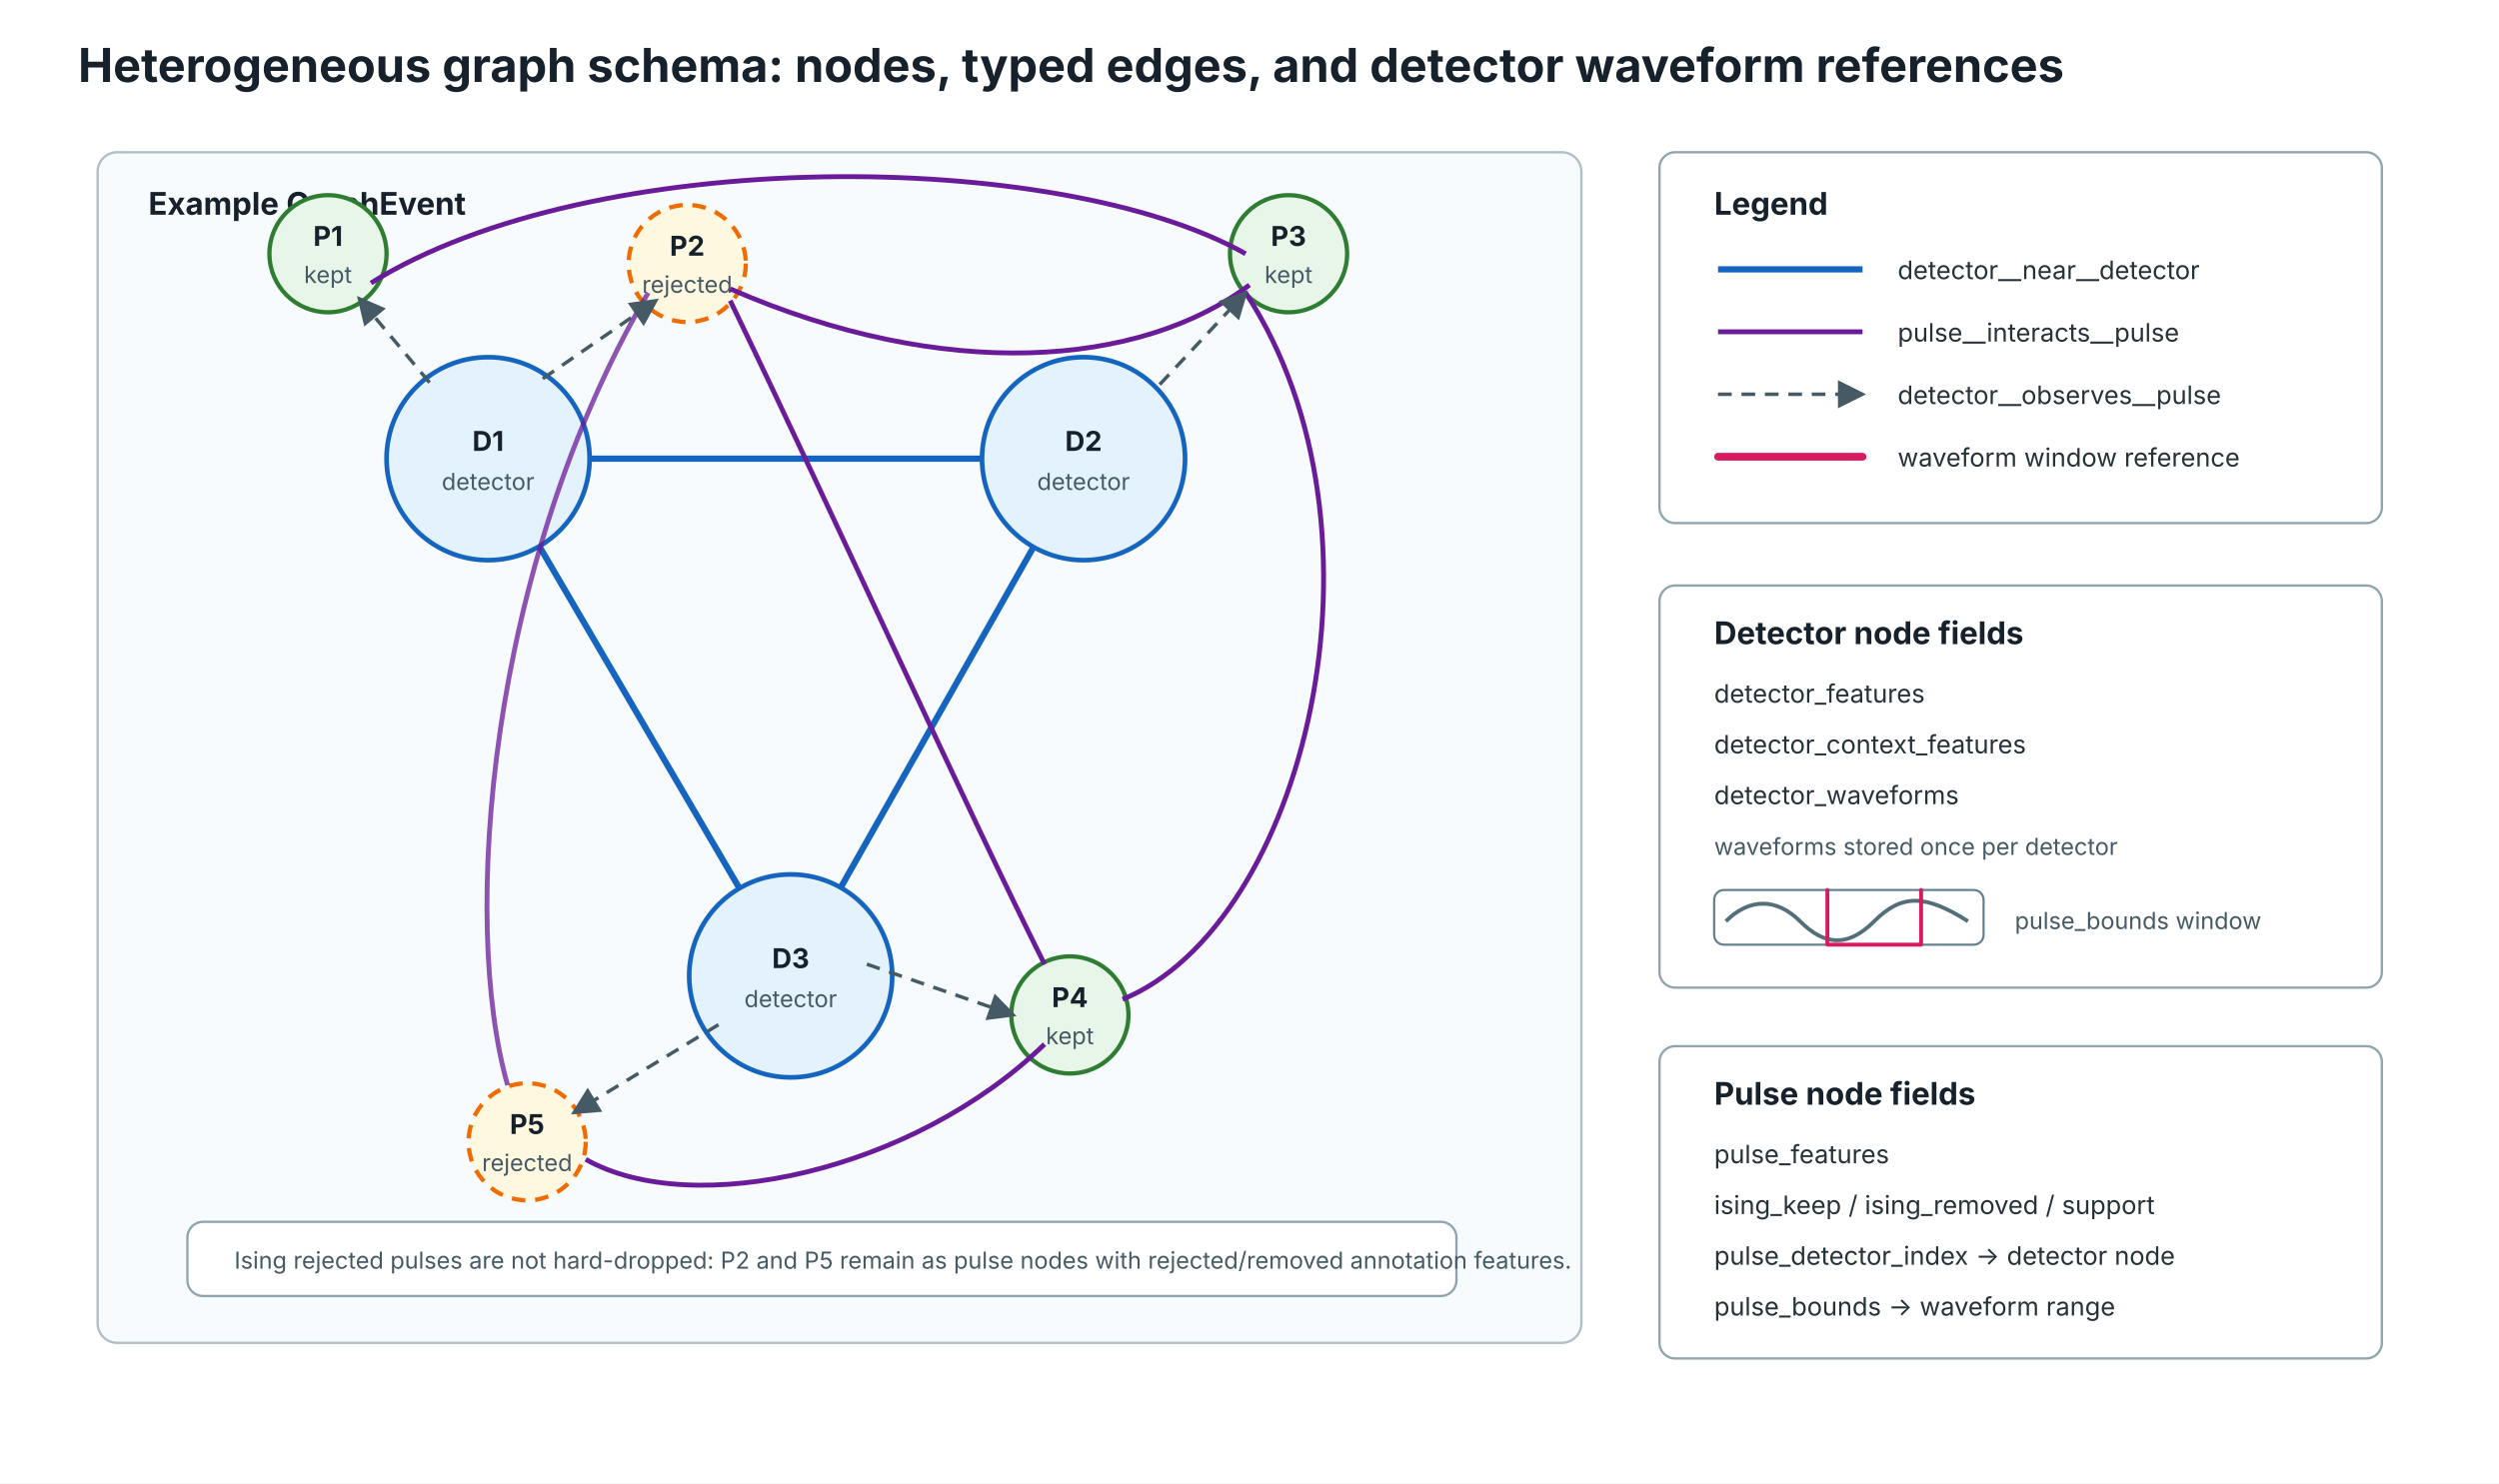
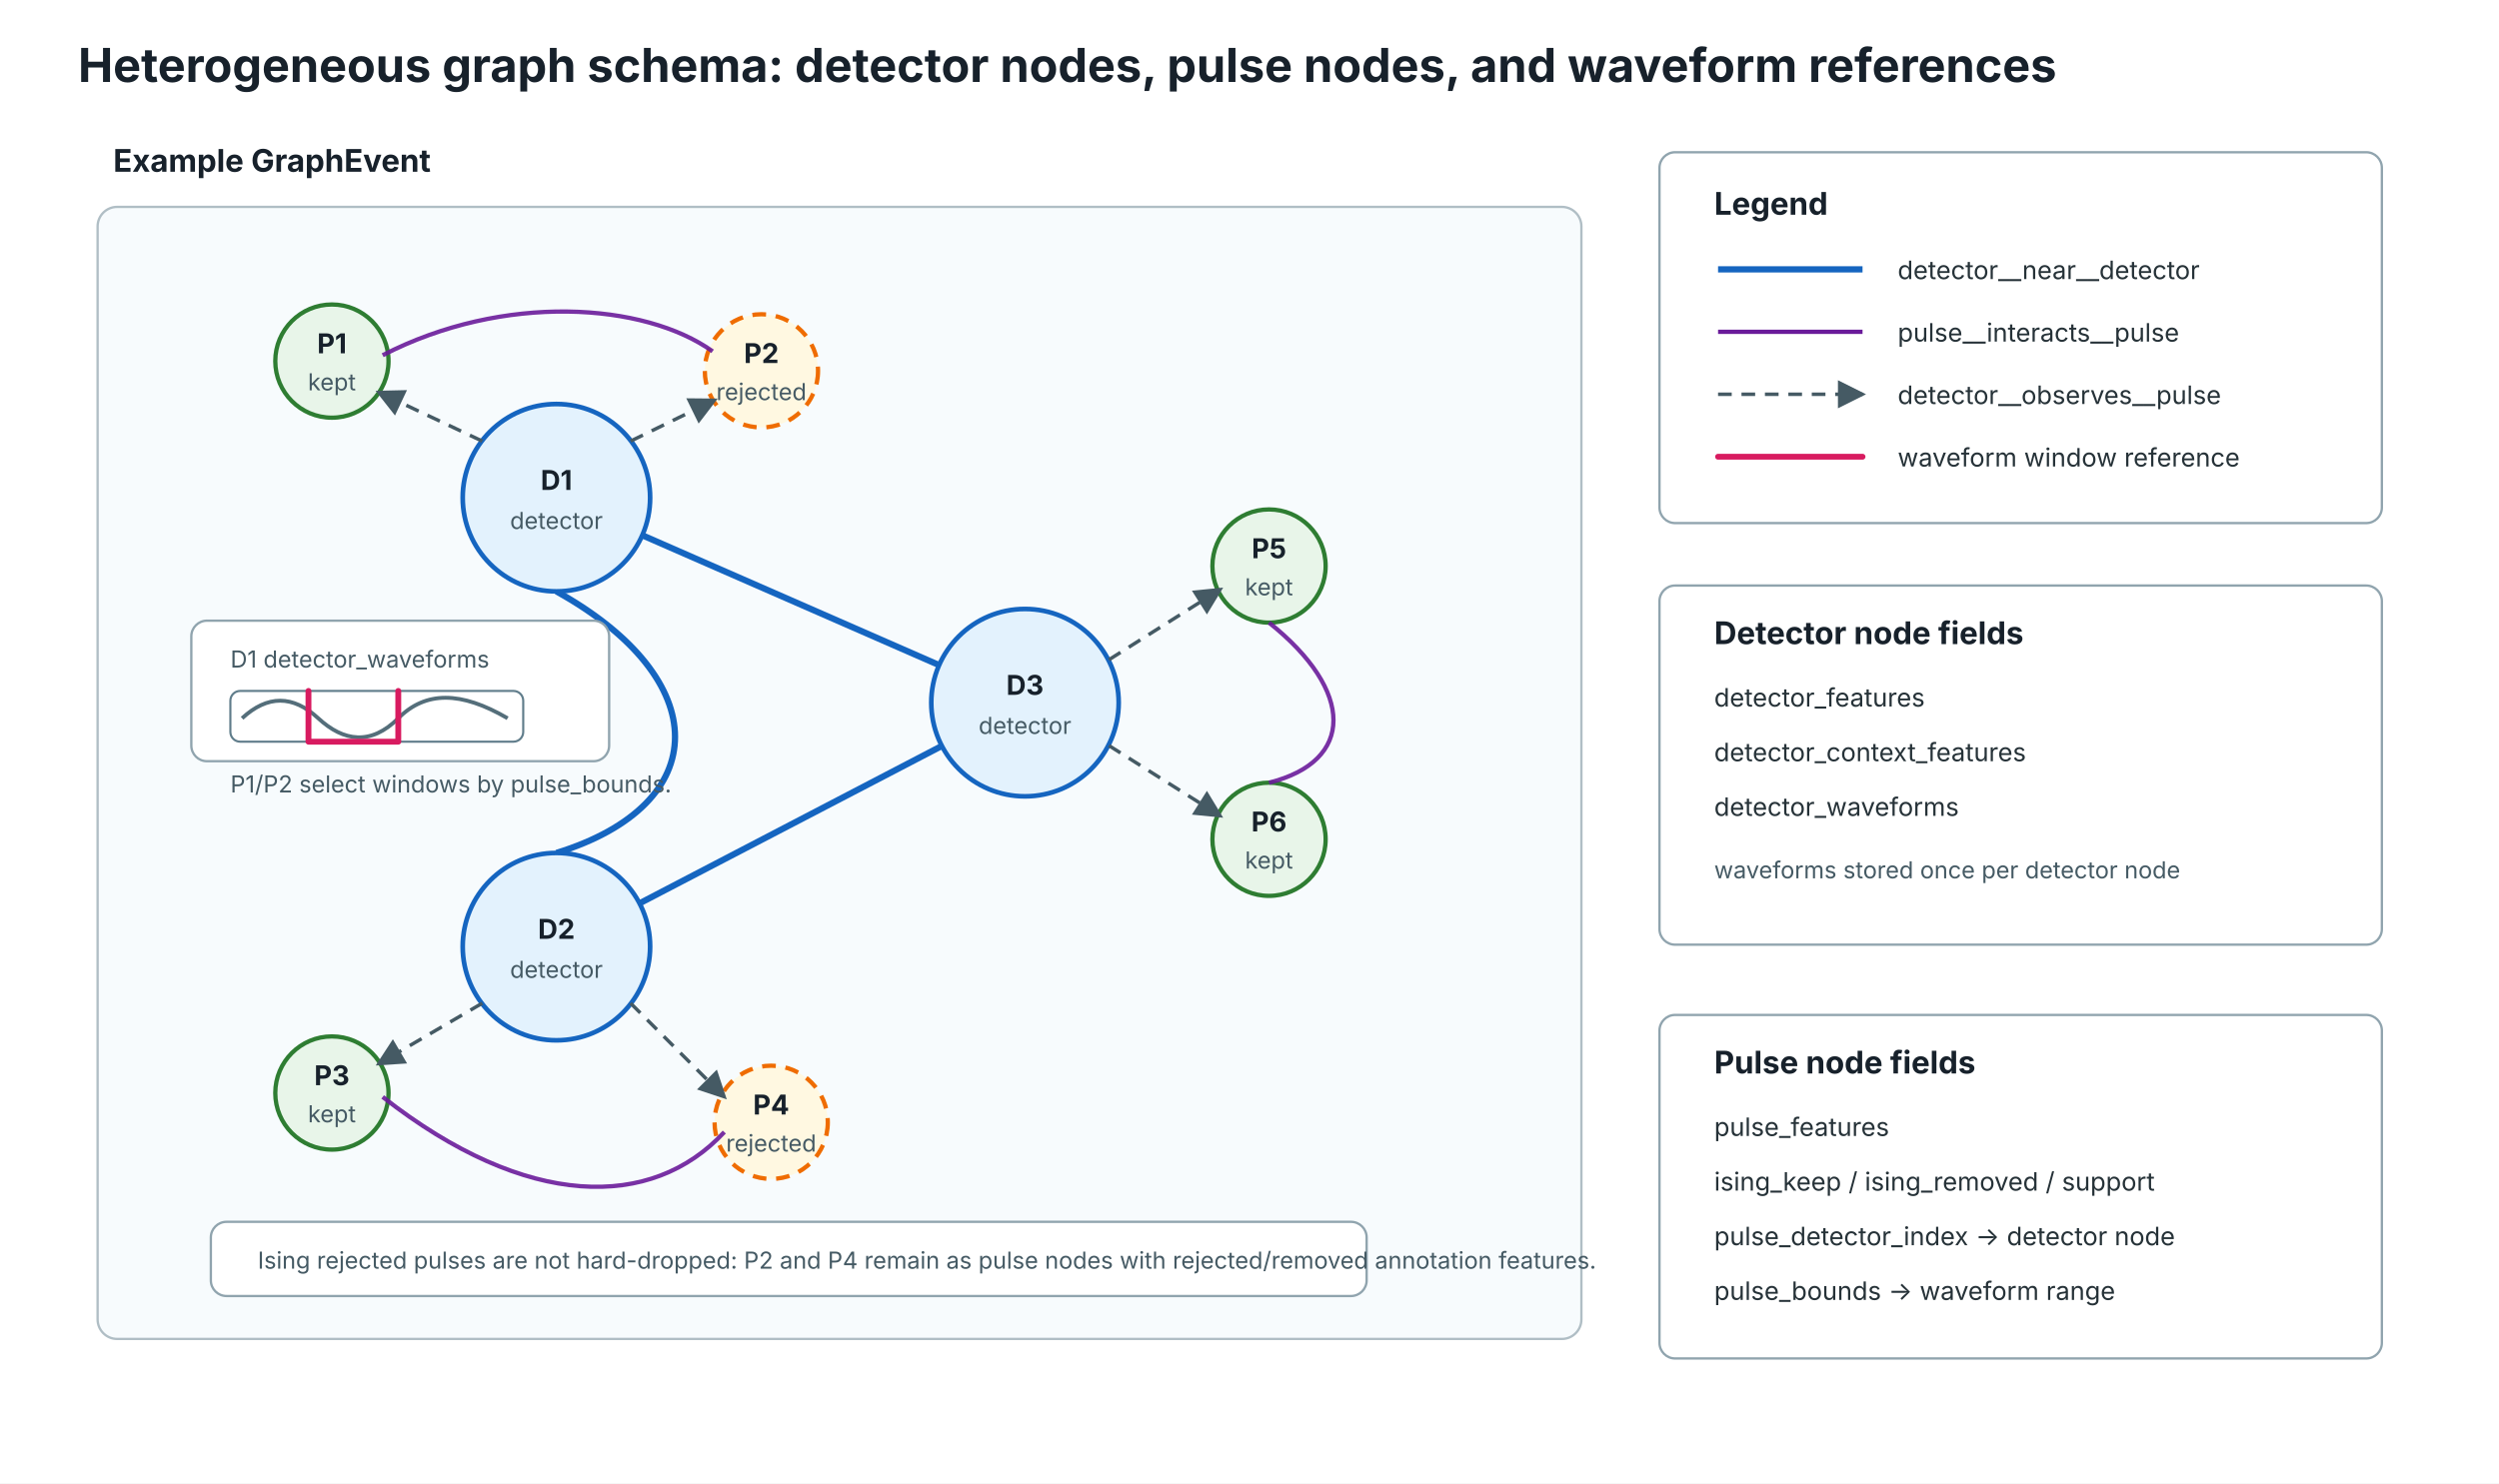
<svg xmlns="http://www.w3.org/2000/svg" width="1280" height="760" viewBox="0 0 1280 760" role="img" aria-labelledby="title desc">
  <defs>
    <marker id="arrow-observe" markerWidth="10" markerHeight="10" refX="8" refY="5" orient="auto" markerUnits="strokeWidth">
      <path d="M1,1 L9,5 L1,9 Z" fill="#455a64" />
    </marker>
    <style>
      .title { font: 700 24px -apple-system, BlinkMacSystemFont, "Segoe UI", sans-serif; fill: #17212b; }
      .label { font: 700 16px -apple-system, BlinkMacSystemFont, "Segoe UI", sans-serif; fill: #17212b; }
      .small { font: 13px -apple-system, BlinkMacSystemFont, "Segoe UI", sans-serif; fill: #263238; }
      .tiny { font: 12px -apple-system, BlinkMacSystemFont, "Segoe UI", sans-serif; fill: #455a64; }
      .panel { fill: #ffffff; stroke: #90a4ae; stroke-width: 1.2; rx: 8; ry: 8; }
      .graph-bg { fill: #f7fbfd; stroke: #b0bec5; stroke-width: 1.2; rx: 10; ry: 10; }
      .det-node { fill: #e3f2fd; stroke: #1565c0; stroke-width: 2.4; }
      .pulse-kept { fill: #e8f5e9; stroke: #2e7d32; stroke-width: 2.2; }
      .pulse-rej { fill: #fff8e1; stroke: #ef6c00; stroke-width: 2.2; stroke-dasharray: 7 5; }
      .node-label { font: 700 14px -apple-system, BlinkMacSystemFont, "Segoe UI", sans-serif; fill: #17212b; text-anchor: middle; }
      .state-label { font: 12px -apple-system, BlinkMacSystemFont, "Segoe UI", sans-serif; fill: #455a64; text-anchor: middle; }
      .edge-det { stroke: #1565c0; stroke-width: 3.2; fill: none; }
-       .edge-pulse { stroke: #6a1b9a; stroke-width: 2.5; fill: none; }
+       .edge-pulse { stroke: #6a1b9a; stroke-width: 2.2; fill: none; opacity: 0.9; }
      .edge-observe { stroke: #455a64; stroke-width: 1.8; stroke-dasharray: 7 5; fill: none; marker-end: url(#arrow-observe); }
      .wave-bg { fill: #ffffff; stroke: #607d8b; stroke-width: 1.1; rx: 5; ry: 5; }
      .wave-line { stroke: #546e7a; stroke-width: 2; fill: none; }
-       .bracket { stroke: #d81b60; stroke-width: 4; fill: none; stroke-linecap: round; }
-       .bracket-thin { stroke: #d81b60; stroke-width: 2; fill: none; stroke-linecap: round; }
+       .bracket { stroke: #d81b60; stroke-width: 3; fill: none; stroke-linecap: round; }
      .legend-det { stroke: #1565c0; stroke-width: 3.2; fill: none; }
-       .legend-pulse { stroke: #6a1b9a; stroke-width: 2.5; fill: none; }
+       .legend-pulse { stroke: #6a1b9a; stroke-width: 2.2; fill: none; }
      .legend-observe { stroke: #455a64; stroke-width: 1.8; stroke-dasharray: 7 5; fill: none; marker-end: url(#arrow-observe); }
-       .legend-window { stroke: #d81b60; stroke-width: 4; fill: none; stroke-linecap: round; }
+       .legend-window { stroke: #d81b60; stroke-width: 3; fill: none; stroke-linecap: round; }
    </style>
  </defs>
  <rect x="0" y="0" width="1280" height="760" fill="#ffffff" />
-   <text x="40" y="42" class="title">Heterogeneous graph schema: nodes, typed edges, and detector waveform references</text>
-   <rect x="50" y="78" width="760" height="610" class="graph-bg" />
-   <text x="76" y="110" class="label">Example GraphEvent</text>
-   <line x1="250" y1="235" x2="555" y2="235" class="edge-det" />
-   <line x1="250" y1="235" x2="405" y2="500" class="edge-det" />
-   <line x1="555" y1="235" x2="405" y2="500" class="edge-det" />
-   <circle cx="250" cy="235" r="52" class="det-node" />
-   <text x="250" y="231" class="node-label">D1</text>
-   <text x="250" y="251" class="state-label">detector</text>
-   <circle cx="555" cy="235" r="52" class="det-node" />
-   <text x="555" y="231" class="node-label">D2</text>
-   <text x="555" y="251" class="state-label">detector</text>
-   <circle cx="405" cy="500" r="52" class="det-node" />
-   <text x="405" y="496" class="node-label">D3</text>
-   <text x="405" y="516" class="state-label">detector</text>
-   <circle cx="168" cy="130" r="30" class="pulse-kept" />
-   <text x="168" y="126" class="node-label">P1</text>
-   <text x="168" y="145" class="state-label">kept</text>
-   <circle cx="352" cy="135" r="30" class="pulse-rej" />
-   <text x="352" y="131" class="node-label">P2</text>
-   <text x="352" y="150" class="state-label">rejected</text>
-   <circle cx="660" cy="130" r="30" class="pulse-kept" />
-   <text x="660" y="126" class="node-label">P3</text>
-   <text x="660" y="145" class="state-label">kept</text>
-   <circle cx="548" cy="520" r="30" class="pulse-kept" />
-   <text x="548" y="516" class="node-label">P4</text>
-   <text x="548" y="535" class="state-label">kept</text>
-   <circle cx="270" cy="585" r="30" class="pulse-rej" />
-   <text x="270" y="581" class="node-label">P5</text>
-   <text x="270" y="600" class="state-label">rejected</text>
-   <path d="M190,145 C304,74 542,76 638,130" class="edge-pulse" />
-   <path d="M374,148 C484,196 584,188 640,146" class="edge-pulse" />
-   <path d="M374,154 C430,270 493,410 535,494" class="edge-pulse" />
-   <path d="M638,150 C718,272 668,474 575,512" class="edge-pulse" />
-   <path d="M535,535 C468,600 355,625 300,594" class="edge-pulse" />
-   <path d="M332,150 C250,290 236,472 260,556" class="edge-pulse" opacity="0.75" />
-   <line x1="220" y1="196" x2="184" y2="153" class="edge-observe" />
-   <line x1="278" y1="194" x2="336" y2="154" class="edge-observe" />
-   <line x1="594" y1="197" x2="638" y2="150" class="edge-observe" />
-   <line x1="444" y1="494" x2="519" y2="520" class="edge-observe" />
-   <line x1="368" y1="525" x2="294" y2="570" class="edge-observe" />
-   <rect x="96" y="626" width="650" height="38" class="panel" />
-   <text x="120" y="650" class="tiny">Ising rejected pulses are not hard-dropped: P2 and P5 remain as pulse nodes with rejected/removed annotation features.</text>
+   <text x="40" y="42" class="title">Heterogeneous graph schema: detector nodes, pulse nodes, and waveform references</text>
+   <text x="58" y="88" class="label">Example GraphEvent</text>
+   <rect x="50" y="106" width="760" height="580" class="graph-bg" />
+   <line x1="285" y1="255" x2="525" y2="360" class="edge-det" />
+   <path d="M285,303 C366,348 366,412 285,437" class="edge-det" />
+   <line x1="285" y1="485" x2="525" y2="360" class="edge-det" />
+   <circle cx="285" cy="255" r="48" class="det-node" />
+   <text x="285" y="251" class="node-label">D1</text>
+   <text x="285" y="271" class="state-label">detector</text>
+   <circle cx="285" cy="485" r="48" class="det-node" />
+   <text x="285" y="481" class="node-label">D2</text>
+   <text x="285" y="501" class="state-label">detector</text>
+   <circle cx="525" cy="360" r="48" class="det-node" />
+   <text x="525" y="356" class="node-label">D3</text>
+   <text x="525" y="376" class="state-label">detector</text>
+   <circle cx="170" cy="185" r="29" class="pulse-kept" />
+   <text x="170" y="181" class="node-label">P1</text>
+   <text x="170" y="200" class="state-label">kept</text>
+   <circle cx="390" cy="190" r="29" class="pulse-rej" />
+   <text x="390" y="186" class="node-label">P2</text>
+   <text x="390" y="205" class="state-label">rejected</text>
+   <circle cx="170" cy="560" r="29" class="pulse-kept" />
+   <text x="170" y="556" class="node-label">P3</text>
+   <text x="170" y="575" class="state-label">kept</text>
+   <circle cx="395" cy="575" r="29" class="pulse-rej" />
+   <text x="395" y="571" class="node-label">P4</text>
+   <text x="395" y="590" class="state-label">rejected</text>
+   <circle cx="650" cy="290" r="29" class="pulse-kept" />
+   <text x="650" y="286" class="node-label">P5</text>
+   <text x="650" y="305" class="state-label">kept</text>
+   <circle cx="650" cy="430" r="29" class="pulse-kept" />
+   <text x="650" y="426" class="node-label">P6</text>
+   <text x="650" y="445" class="state-label">kept</text>
+   <line x1="247" y1="226" x2="194" y2="201" class="edge-observe" />
+   <line x1="323" y1="226" x2="366" y2="205" class="edge-observe" />
+   <line x1="247" y1="514" x2="194" y2="545" class="edge-observe" />
+   <line x1="323" y1="514" x2="371" y2="562" class="edge-observe" />
+   <line x1="568" y1="338" x2="625" y2="302" class="edge-observe" />
+   <line x1="568" y1="382" x2="625" y2="418" class="edge-observe" />
+   <path d="M196,182 C258,150 330,155 365,180" class="edge-pulse" />
+   <path d="M196,562 C270,620 334,620 371,580" class="edge-pulse" />
+   <path d="M650,319 C694,354 694,390 650,401" class="edge-pulse" />
+   <rect x="98" y="318" width="214" height="72" class="panel" />
+   <text x="118" y="342" class="tiny">D1 detector_waveforms</text>
+   <rect x="118" y="354" width="150" height="26" class="wave-bg" />
+   <path d="M124,368 C137,356 150,356 163,368 S190,382 204,368 S236,354 260,368" class="wave-line" />
+   <path d="M158,354 L158,380 M204,354 L204,380 M158,380 L204,380" class="bracket" />
+   <text x="118" y="406" class="tiny">P1/P2 select windows by pulse_bounds.</text>
+   <rect x="108" y="626" width="592" height="38" class="panel" />
+   <text x="132" y="650" class="tiny">Ising rejected pulses are not hard-dropped: P2 and P4 remain as pulse nodes with rejected/removed annotation features.</text>
  <rect x="850" y="78" width="370" height="190" class="panel" />
  <text x="878" y="110" class="label">Legend</text>
  <line x1="880" y1="138" x2="954" y2="138" class="legend-det" />
  <text x="972" y="143" class="small">detector__near__detector</text>
  <line x1="880" y1="170" x2="954" y2="170" class="legend-pulse" />
  <text x="972" y="175" class="small">pulse__interacts__pulse</text>
  <line x1="880" y1="202" x2="954" y2="202" class="legend-observe" />
  <text x="972" y="207" class="small">detector__observes__pulse</text>
  <path d="M880,234 L954,234" class="legend-window" />
  <text x="972" y="239" class="small">waveform window reference</text>
-   <rect x="850" y="300" width="370" height="206" class="panel" />
+   <rect x="850" y="300" width="370" height="184" class="panel" />
  <text x="878" y="330" class="label">Detector node fields</text>
-   <text x="878" y="360" class="small">detector_features</text>
-   <text x="878" y="386" class="small">detector_context_features</text>
-   <text x="878" y="412" class="small">detector_waveforms</text>
-   <text x="878" y="438" class="tiny">waveforms stored once per detector</text>
-   <rect x="878" y="456" width="138" height="28" class="wave-bg" />
-   <path d="M884,472 C896,460 910,460 922,472 S946,486 960,472 S986,458 1008,472" class="wave-line" />
-   <path d="M936,456 L936,484 M984,456 L984,484 M936,484 L984,484" class="bracket-thin" />
-   <text x="1032" y="476" class="tiny">pulse_bounds window</text>
-   <rect x="850" y="536" width="370" height="160" class="panel" />
-   <text x="878" y="566" class="label">Pulse node fields</text>
-   <text x="878" y="596" class="small">pulse_features</text>
-   <text x="878" y="622" class="small">ising_keep / ising_removed / support</text>
-   <text x="878" y="648" class="small">pulse_detector_index -&gt; detector node</text>
-   <text x="878" y="674" class="small">pulse_bounds -&gt; waveform range</text>
+   <text x="878" y="362" class="small">detector_features</text>
+   <text x="878" y="390" class="small">detector_context_features</text>
+   <text x="878" y="418" class="small">detector_waveforms</text>
+   <text x="878" y="450" class="tiny">waveforms stored once per detector node</text>
+   <rect x="850" y="520" width="370" height="176" class="panel" />
+   <text x="878" y="550" class="label">Pulse node fields</text>
+   <text x="878" y="582" class="small">pulse_features</text>
+   <text x="878" y="610" class="small">ising_keep / ising_removed / support</text>
+   <text x="878" y="638" class="small">pulse_detector_index -&gt; detector node</text>
+   <text x="878" y="666" class="small">pulse_bounds -&gt; waveform range</text>
</svg>
